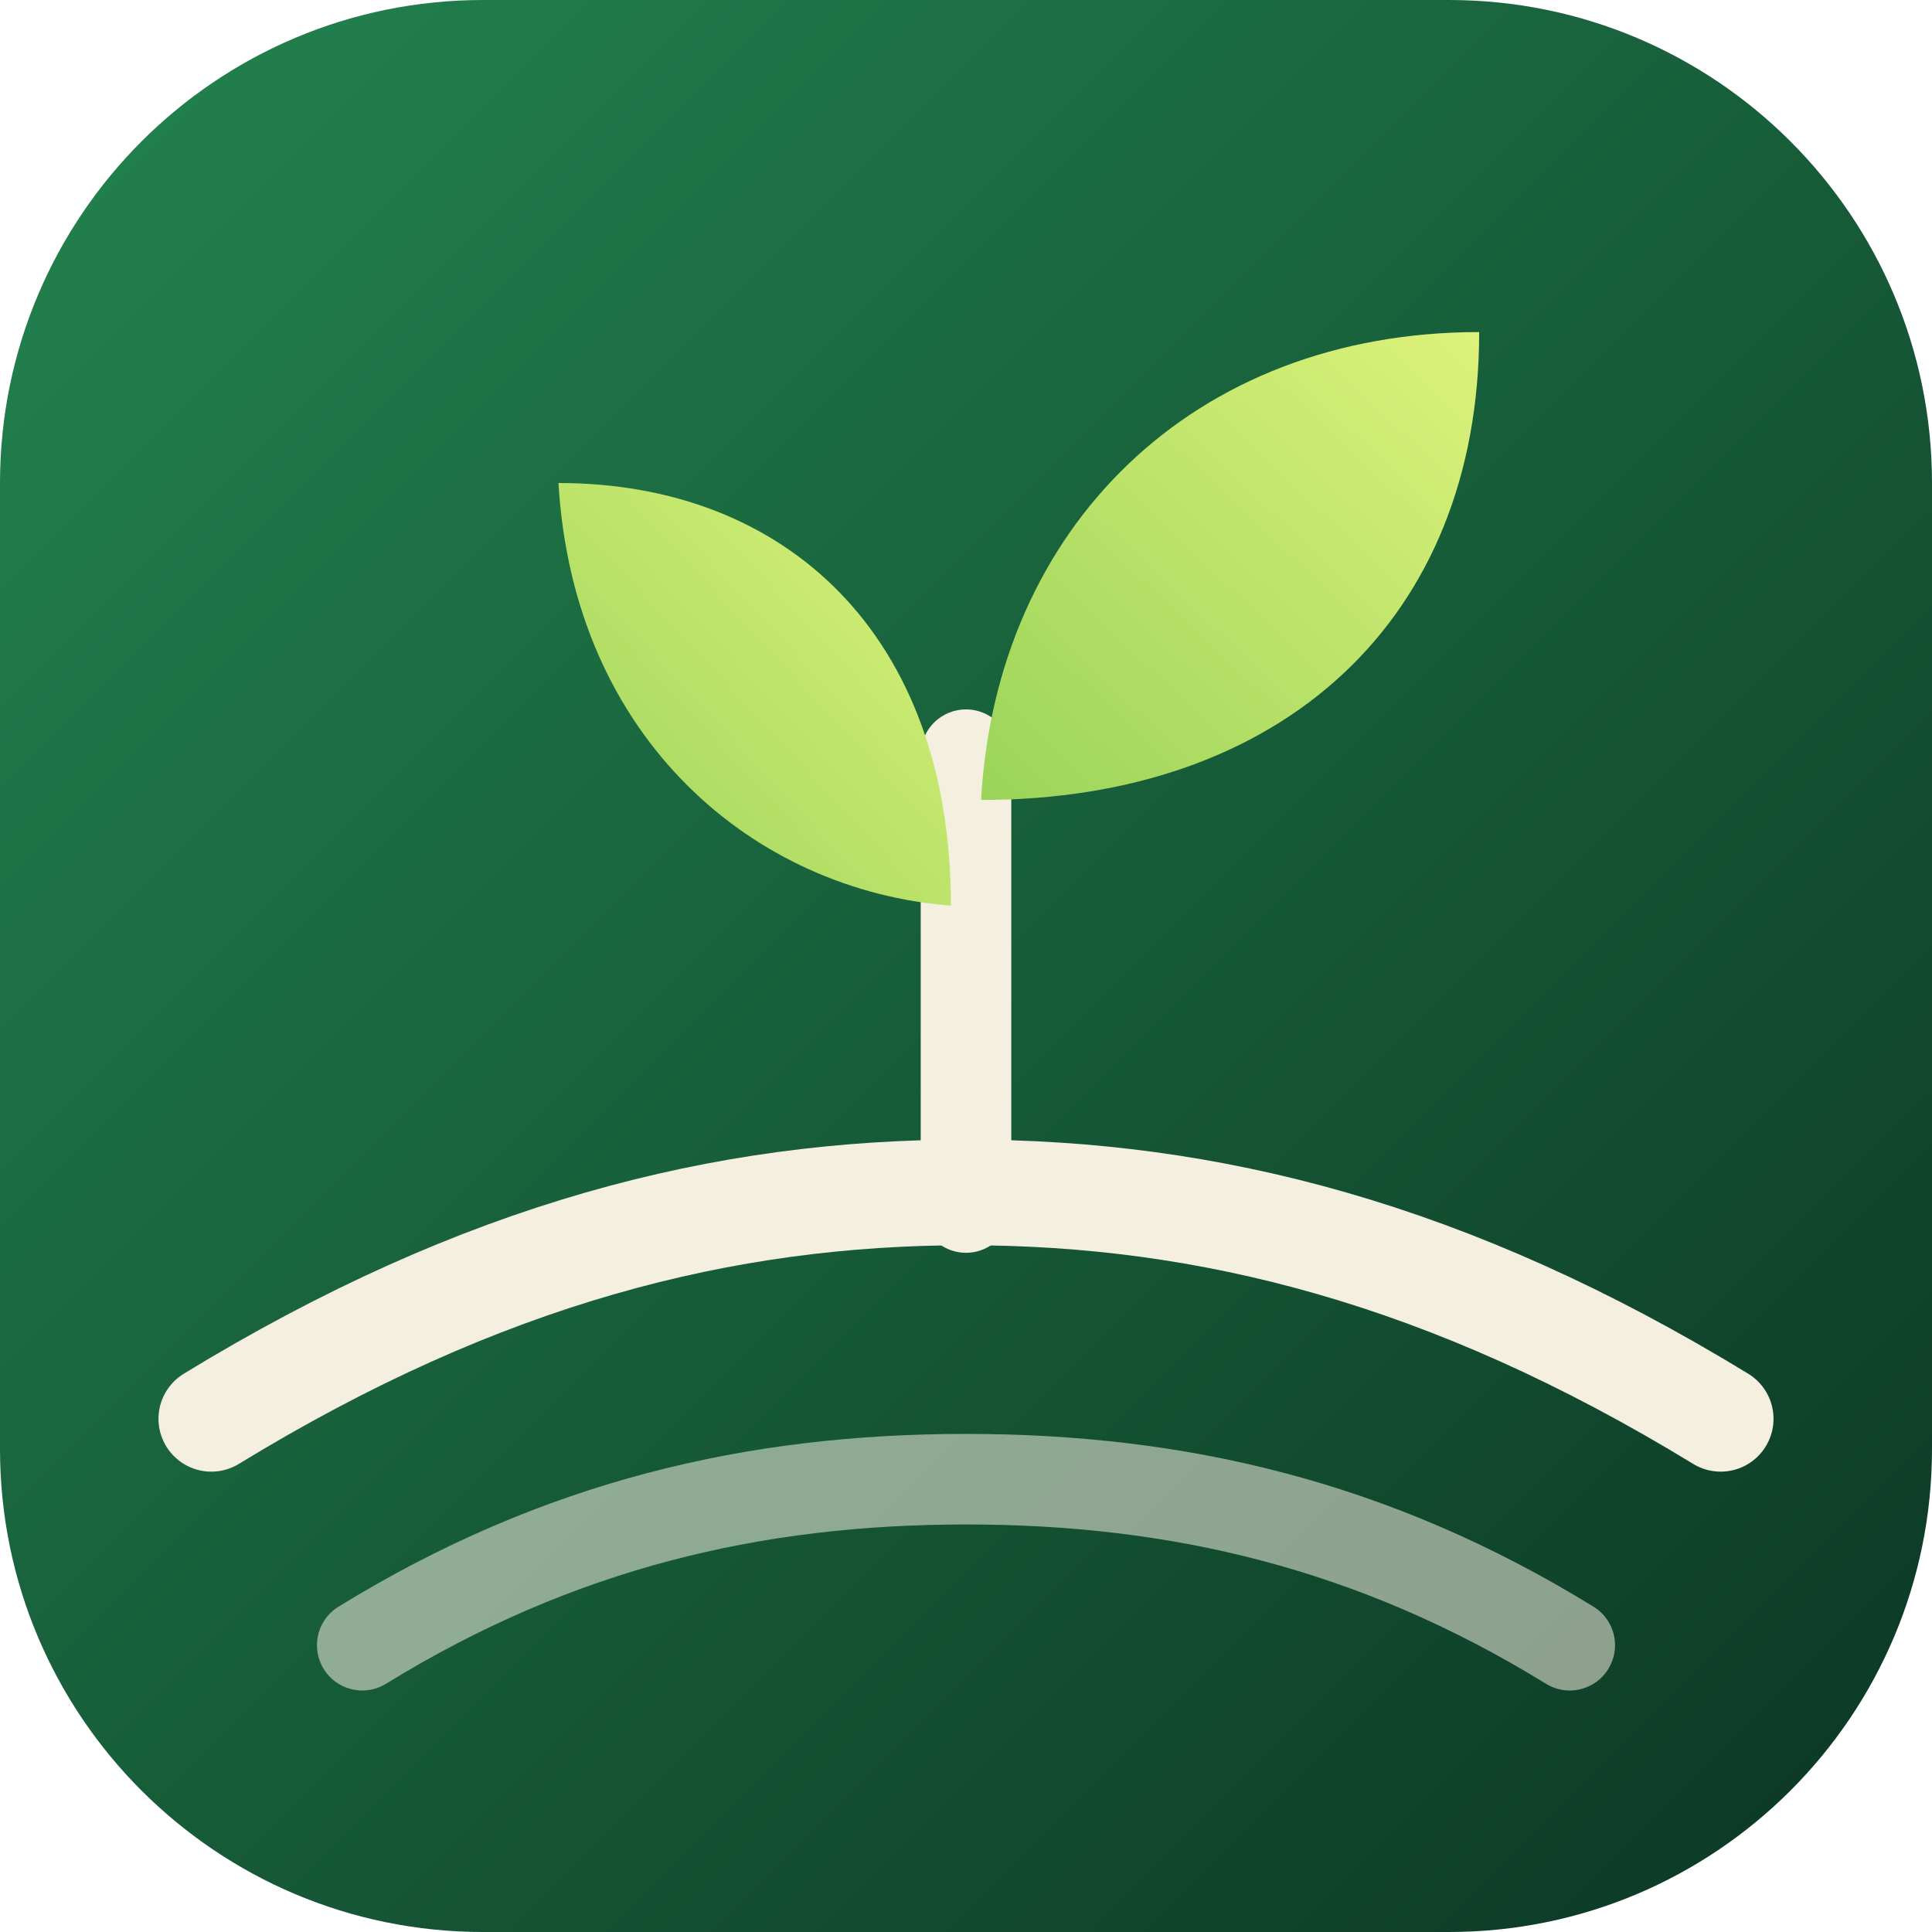
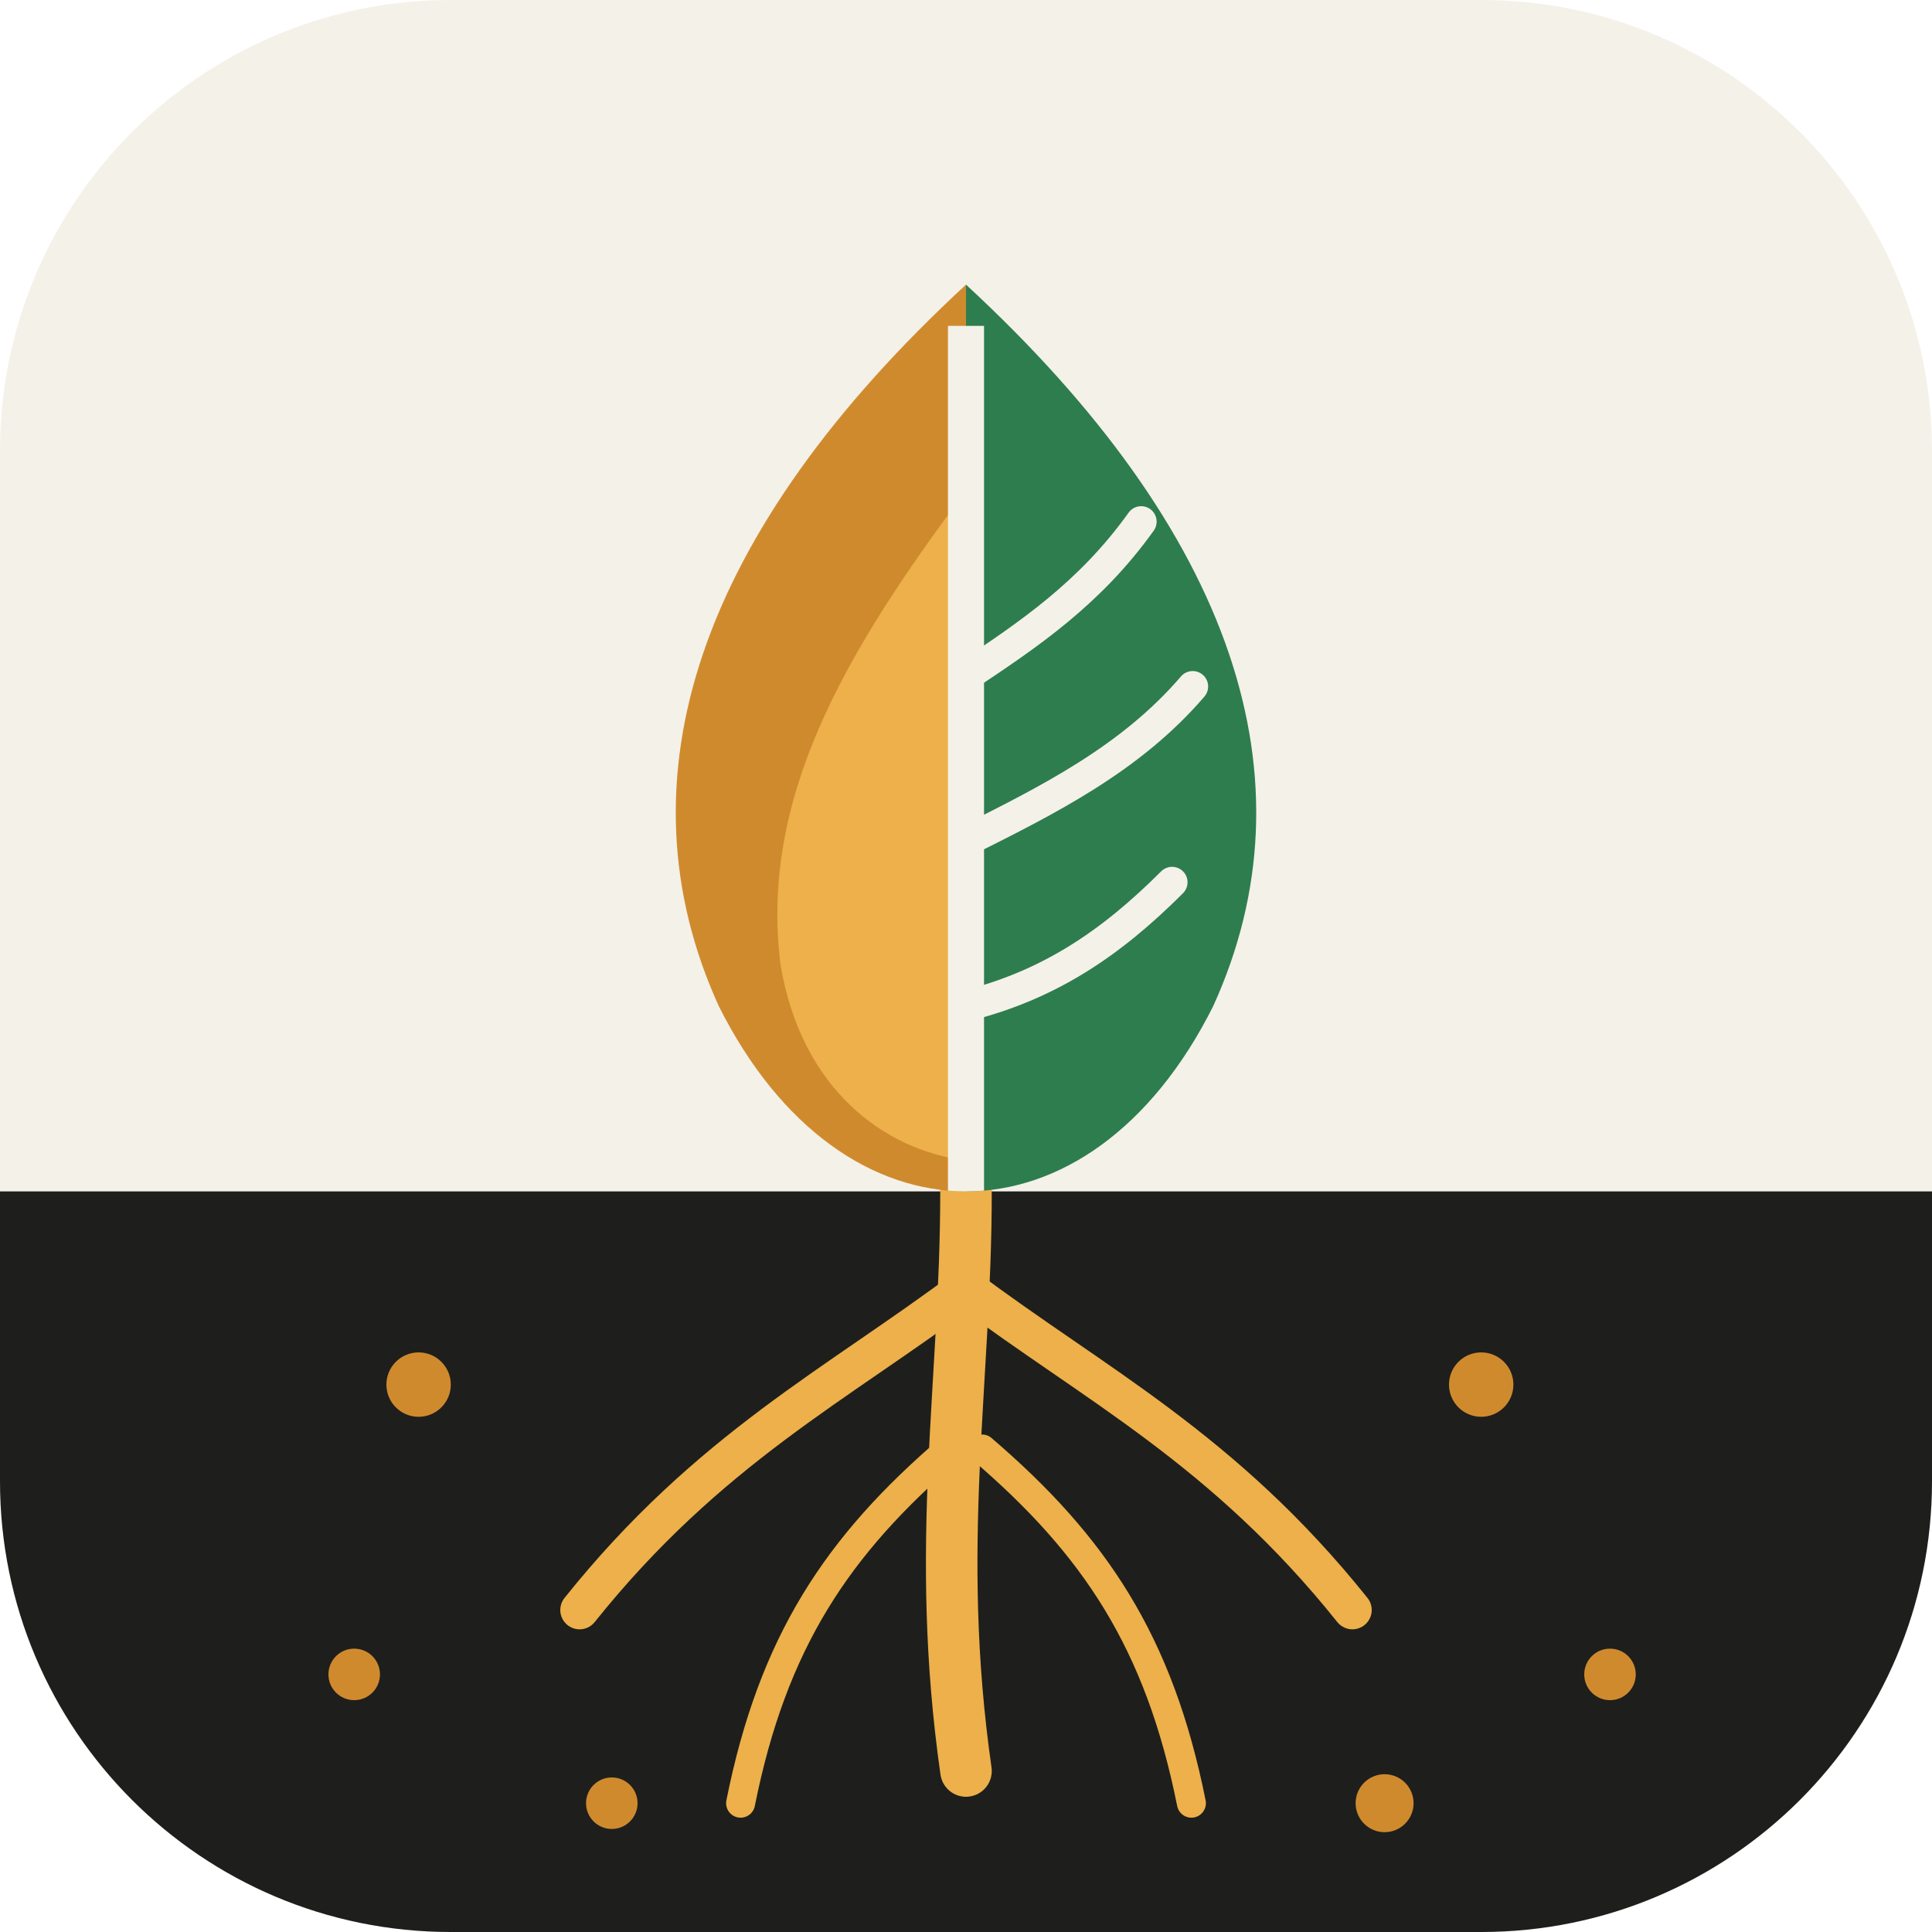
- <svg xmlns="http://www.w3.org/2000/svg" viewBox="0 0 128 128">
+ <svg xmlns="http://www.w3.org/2000/svg" viewBox="0 0 120 120" width="1024" height="1024" role="img" aria-label="Kshetralekha">
  <defs>
-     <linearGradient id="kg" x1="0" y1="0" x2="1" y2="1">
-       <stop offset="0" stop-color="#23854F" />
-       <stop offset="1" stop-color="#0B3524" />
-     </linearGradient>
-     <linearGradient id="kl" x1="0" y1="1" x2="1" y2="0">
-       <stop offset="0" stop-color="#9BD45A" />
-       <stop offset="1" stop-color="#DDF27A" />
-     </linearGradient>
+     <clipPath id="kl-frame">
+       <rect width="120" height="120" rx="28" />
+     </clipPath>
+     <clipPath id="kl-drop">
+       <path d="M60 14 C86 38 94 62 84 84 C78 96 69 102 60 102 C51 102 42 96 36 84 C26 62 34 38 60 14 Z" />
+     </clipPath>
  </defs>
-   <rect width="128" height="128" rx="32" fill="url(#kg)" />
-   <path d="M14 94c18-11 34-15 50-15s32 4 50 15" fill="none" stroke="#F4EFDF" stroke-width="7" stroke-linecap="round" />
-   <path d="M24 109c13-8 26-11 40-11s27 3 40 11" fill="none" stroke="#F4EFDF" stroke-opacity=".55" stroke-width="6" stroke-linecap="round" />
-   <path d="M64 80V50" stroke="#F4EFDF" stroke-width="6" stroke-linecap="round" />
-   <path d="M63 60C50 59 38 49 37 32c15 0 26 10 26 28z" fill="url(#kl)" />
-   <path d="M65 53c1-18 14-31 33-31 0 19-13 31-33 31z" fill="url(#kl)" />
+   <rect width="120" height="120" rx="28" fill="#F4F1E8" />
+   <g clip-path="url(#kl-frame)">
+     <rect x="0" y="74" width="120" height="50" fill="#1E1F1C" />
+     <path d="M60 74 C60 86 58 96 60 110" stroke="#EDB04A" stroke-width="3.2" fill="none" stroke-linecap="round" />
+     <path d="M60 80 C52 86 44 90 36 100" stroke="#EDB04A" stroke-width="2.4" fill="none" stroke-linecap="round" />
+     <path d="M60 80 C68 86 76 90 84 100" stroke="#EDB04A" stroke-width="2.4" fill="none" stroke-linecap="round" />
+     <path d="M59 90 C52 96 48 102 46 112" stroke="#EDB04A" stroke-width="1.8" fill="none" stroke-linecap="round" />
+     <path d="M61 90 C68 96 72 102 74 112" stroke="#EDB04A" stroke-width="1.8" fill="none" stroke-linecap="round" />
+     <circle cx="26" cy="86" r="2" fill="#D08A2E" />
+     <circle cx="38" cy="112" r="1.6" fill="#D08A2E" />
+     <circle cx="92" cy="86" r="2" fill="#D08A2E" />
+     <circle cx="100" cy="104" r="1.6" fill="#D08A2E" />
+     <circle cx="22" cy="104" r="1.6" fill="#D08A2E" />
+     <circle cx="86" cy="112" r="1.8" fill="#D08A2E" />
+   </g>
+   <g transform="translate(60 74) scale(0.64) translate(-60 -102)">
+     <g clip-path="url(#kl-drop)">
+       <rect x="0" y="0" width="60" height="120" fill="#D08A2E" />
+       <rect x="60" y="0" width="60" height="120" fill="#2E7D4F" />
+       <path d="M60 34 C48 50 40 64 42 80 C44 92 52 98 60 99 Z" fill="#EDB04A" />
+       <path d="M60 52 C66 48 72 44 77 37 M60 68 C68 64 76 60 82 53 M60 84 C68 82 74 78 80 72" stroke="#F4F1E8" stroke-width="3" fill="none" stroke-linecap="round" />
+       <path d="M60 18 L60 104" stroke="#F4F1E8" stroke-width="3.5" />
+     </g>
+   </g>
</svg>
